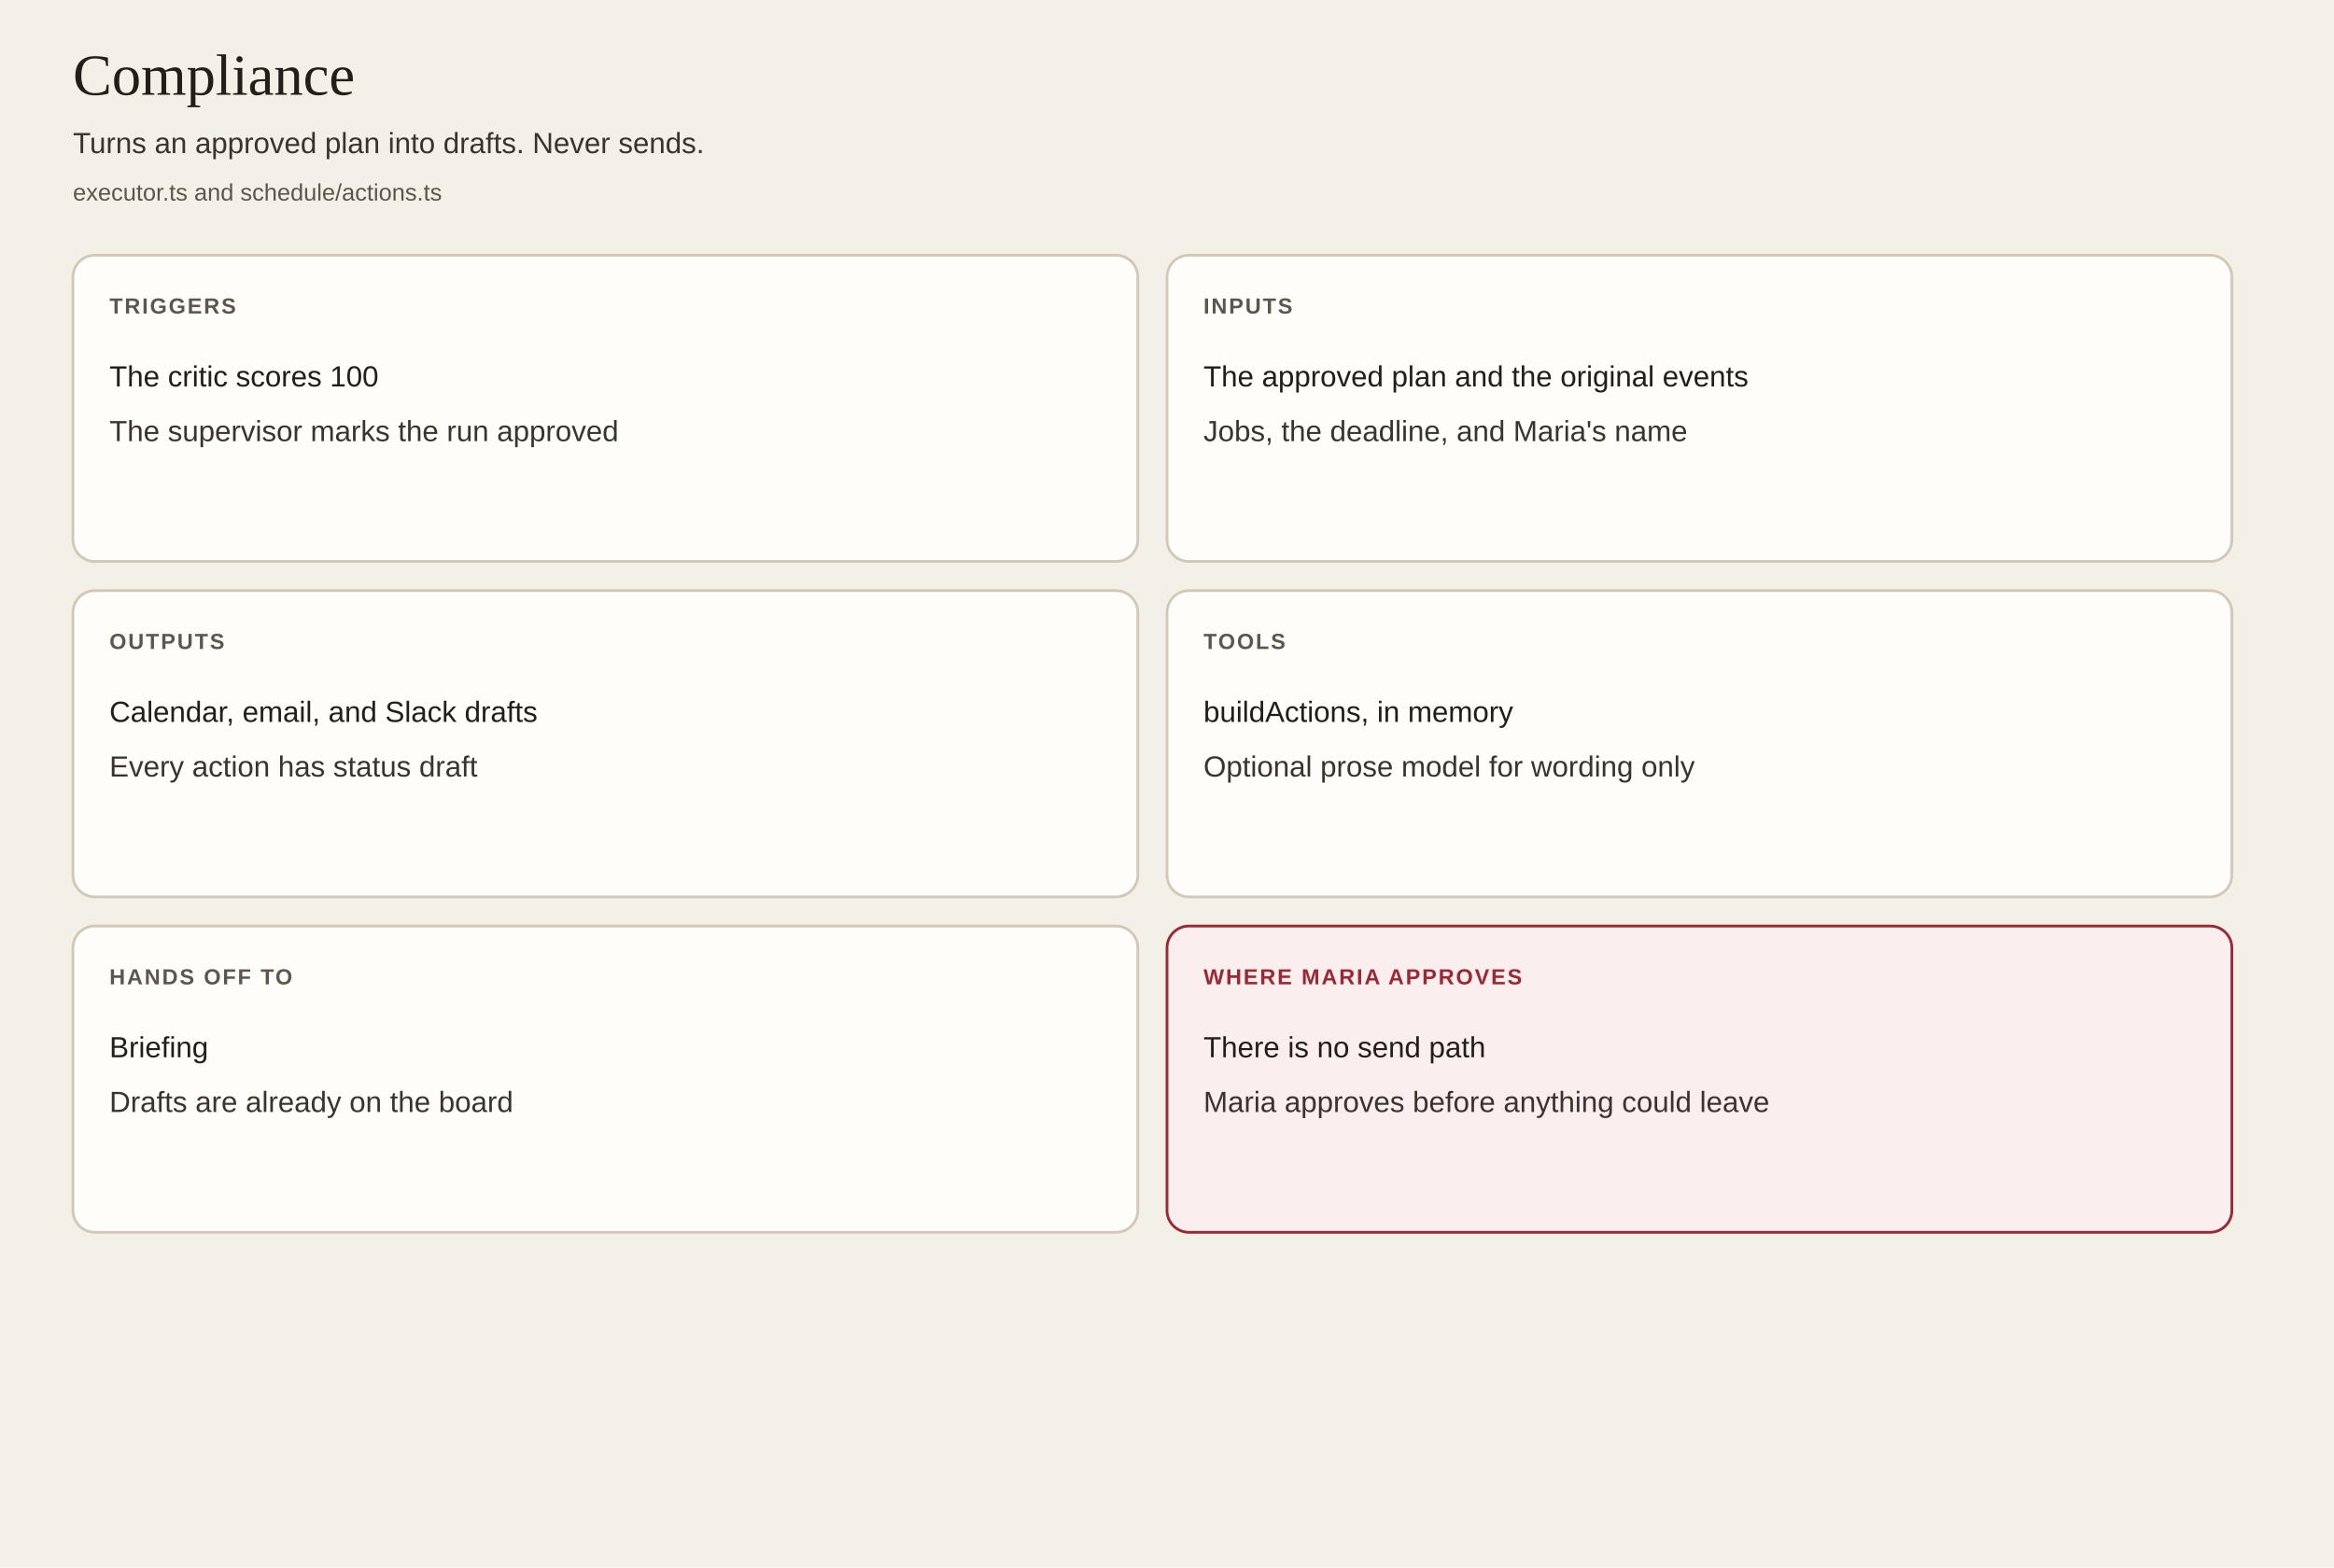
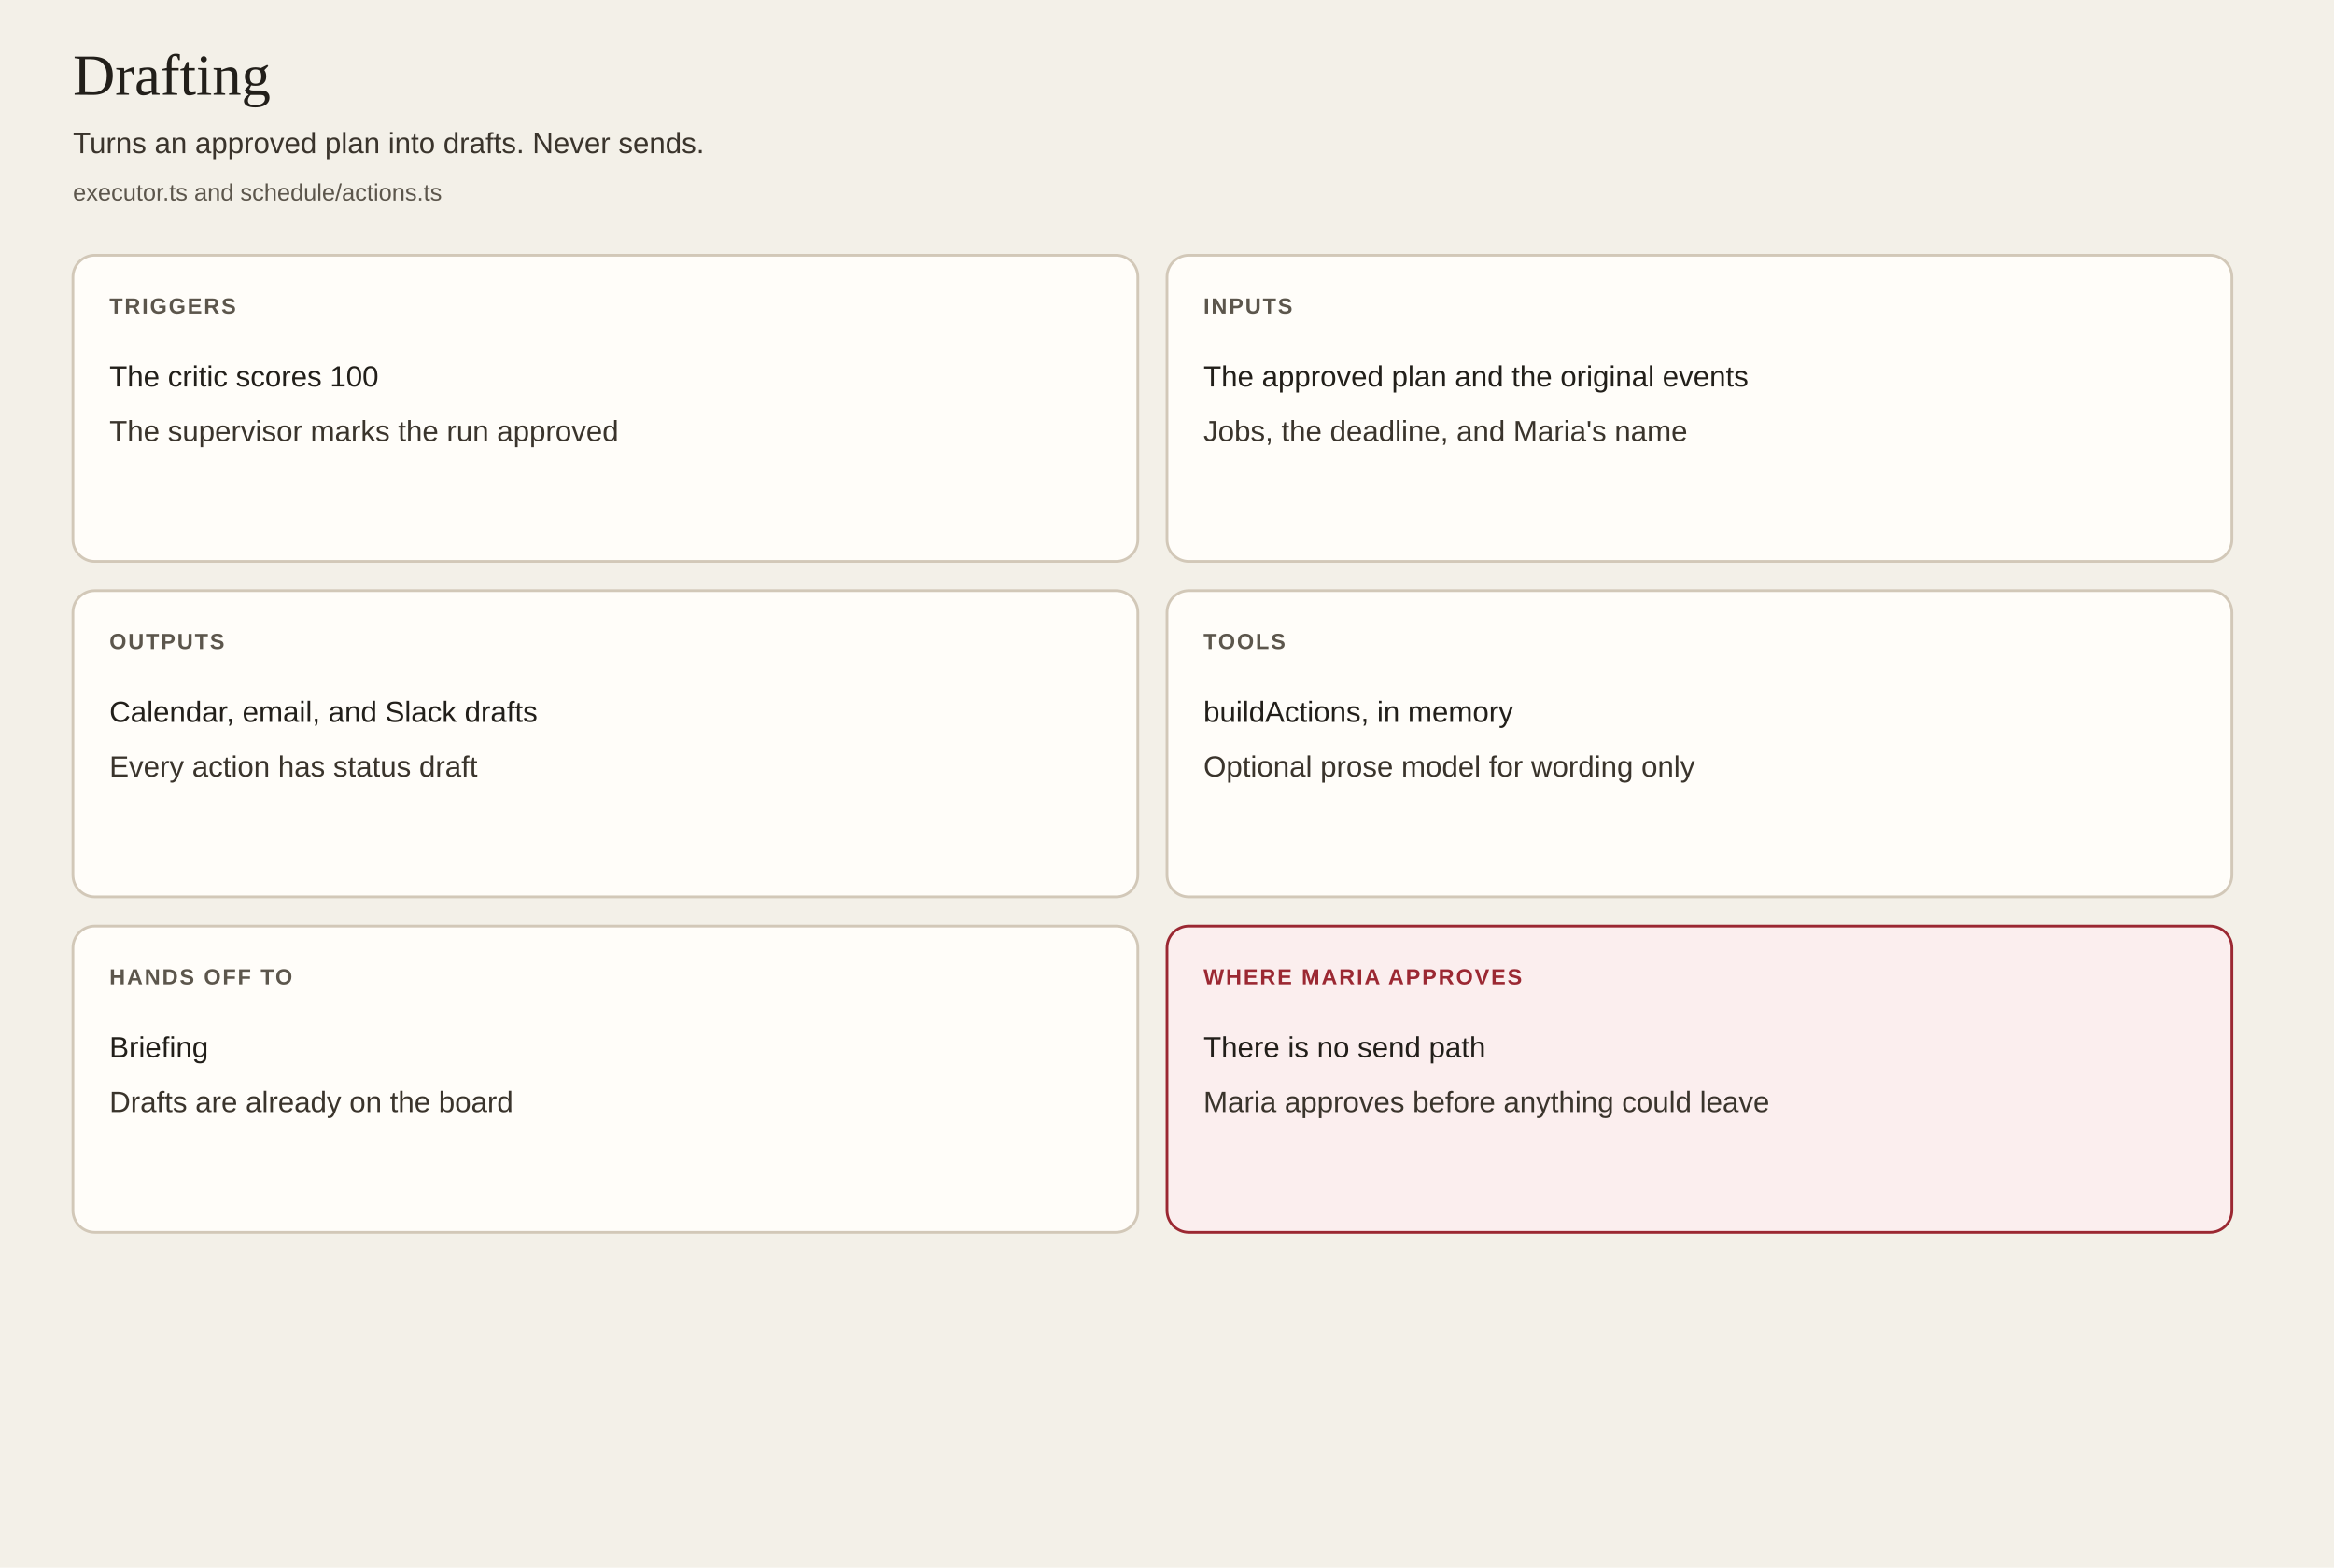
<svg xmlns="http://www.w3.org/2000/svg" width="1280" height="860" viewBox="0 0 1280 860" role="img" aria-labelledby="title desc">
  <style>text { font-family: "Liberation Sans", "Segoe UI", system-ui, sans-serif; } .serif { font-family: Georgia, "Liberation Serif", Palatino, serif; }</style>
  <rect width="1280" height="860" fill="#f3f0e8" />
-   <text x="40" y="52" class="serif" font-size="32" fill="#221f1a">Compliance</text>
+   <text x="40" y="52" class="serif" font-size="32" fill="#221f1a">Drafting</text>
  <text x="40" y="84" font-size="16" fill="#3a342c">Turns an approved plan into drafts. Never sends.</text>
  <text x="40" y="110" font-size="13" fill="#5c564c">executor.ts and schedule/actions.ts</text>
  <rect x="40" y="140" width="584" height="168" rx="12" fill="#fffdf9" stroke="#d2c8b8" stroke-width="1.5" />
  <text x="60" y="172" fill="#5c564c" font-size="12" font-weight="700" letter-spacing="0.08em">TRIGGERS</text>
  <text x="60" y="212" fill="#221f1a" font-size="16">The critic scores 100</text>
  <text x="60" y="242" fill="#3a342c" font-size="16">The supervisor marks the run approved</text>
  <rect x="640" y="140" width="584" height="168" rx="12" fill="#fffdf9" stroke="#d2c8b8" stroke-width="1.5" />
  <text x="660" y="172" fill="#5c564c" font-size="12" font-weight="700" letter-spacing="0.08em">INPUTS</text>
  <text x="660" y="212" fill="#221f1a" font-size="16">The approved plan and the original events</text>
  <text x="660" y="242" fill="#3a342c" font-size="16">Jobs, the deadline, and Maria's name</text>
  <rect x="40" y="324" width="584" height="168" rx="12" fill="#fffdf9" stroke="#d2c8b8" stroke-width="1.5" />
  <text x="60" y="356" fill="#5c564c" font-size="12" font-weight="700" letter-spacing="0.08em">OUTPUTS</text>
  <text x="60" y="396" fill="#221f1a" font-size="16">Calendar, email, and Slack drafts</text>
  <text x="60" y="426" fill="#3a342c" font-size="16">Every action has status draft</text>
  <rect x="640" y="324" width="584" height="168" rx="12" fill="#fffdf9" stroke="#d2c8b8" stroke-width="1.5" />
  <text x="660" y="356" fill="#5c564c" font-size="12" font-weight="700" letter-spacing="0.08em">TOOLS</text>
  <text x="660" y="396" fill="#221f1a" font-size="16">buildActions, in memory</text>
  <text x="660" y="426" fill="#3a342c" font-size="16">Optional prose model for wording only</text>
  <rect x="40" y="508" width="584" height="168" rx="12" fill="#fffdf9" stroke="#d2c8b8" stroke-width="1.5" />
  <text x="60" y="540" fill="#5c564c" font-size="12" font-weight="700" letter-spacing="0.08em">HANDS OFF TO</text>
  <text x="60" y="580" fill="#221f1a" font-size="16">Briefing</text>
  <text x="60" y="610" fill="#3a342c" font-size="16">Drafts are already on the board</text>
  <rect x="640" y="508" width="584" height="168" rx="12" fill="#fbeeee" stroke="#9b2832" stroke-width="1.5" />
  <text x="660" y="540" fill="#9b2832" font-size="12" font-weight="700" letter-spacing="0.08em">WHERE MARIA APPROVES</text>
  <text x="660" y="580" fill="#221f1a" font-size="16">There is no send path</text>
  <text x="660" y="610" fill="#3a342c" font-size="16">Maria approves before anything could leave</text>
</svg>
